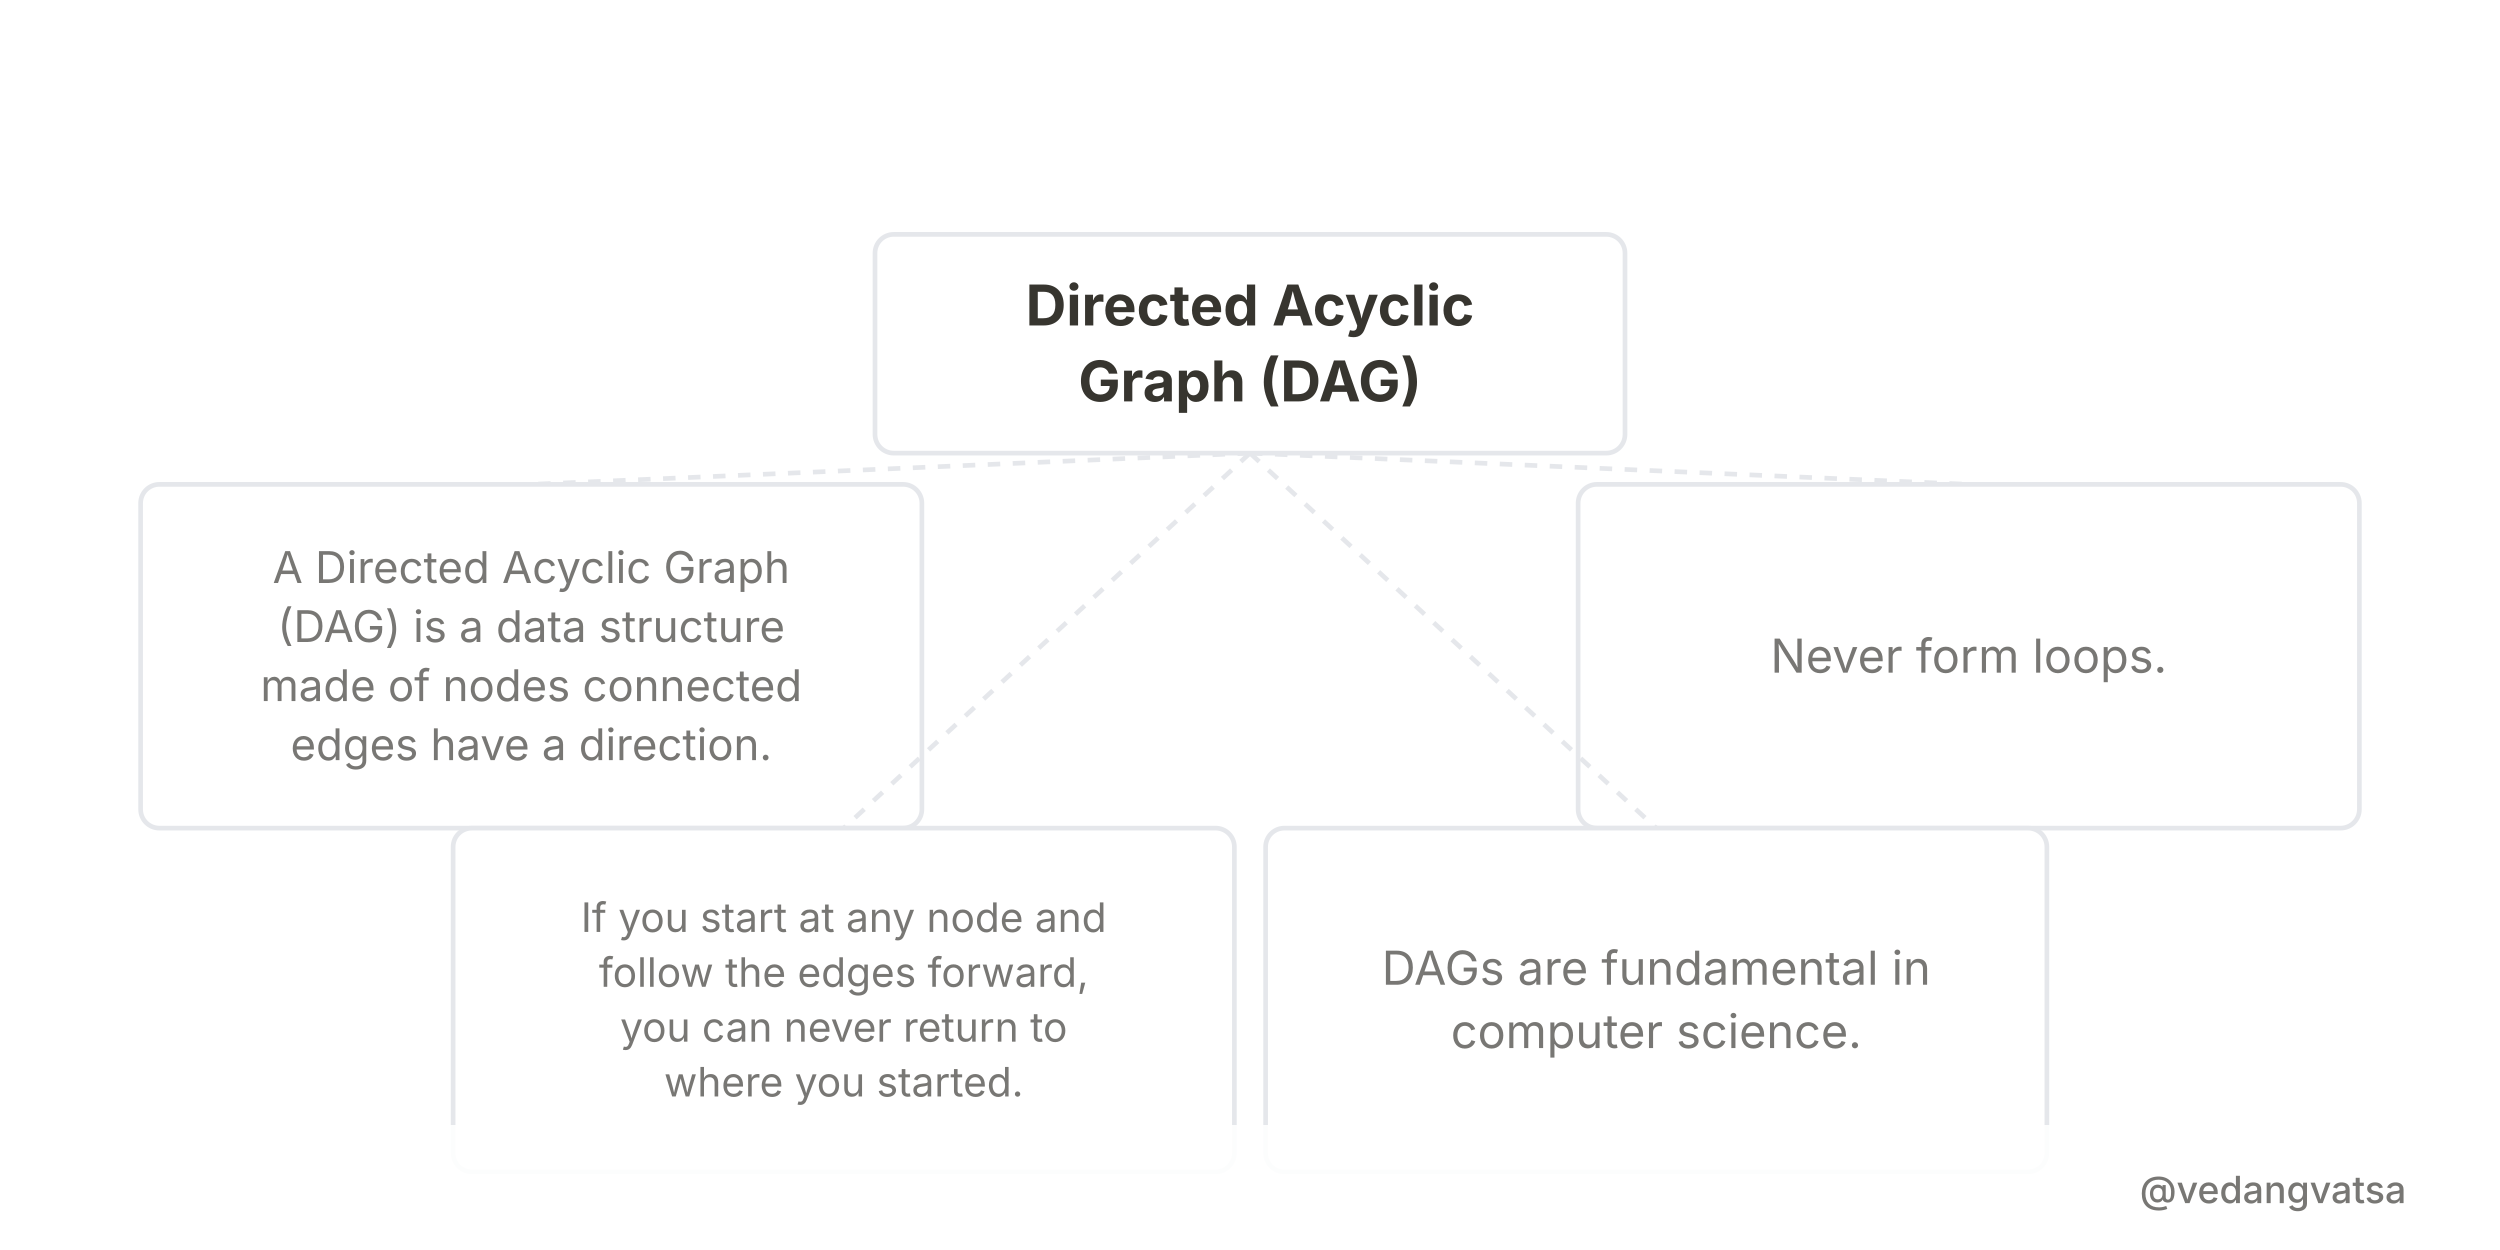
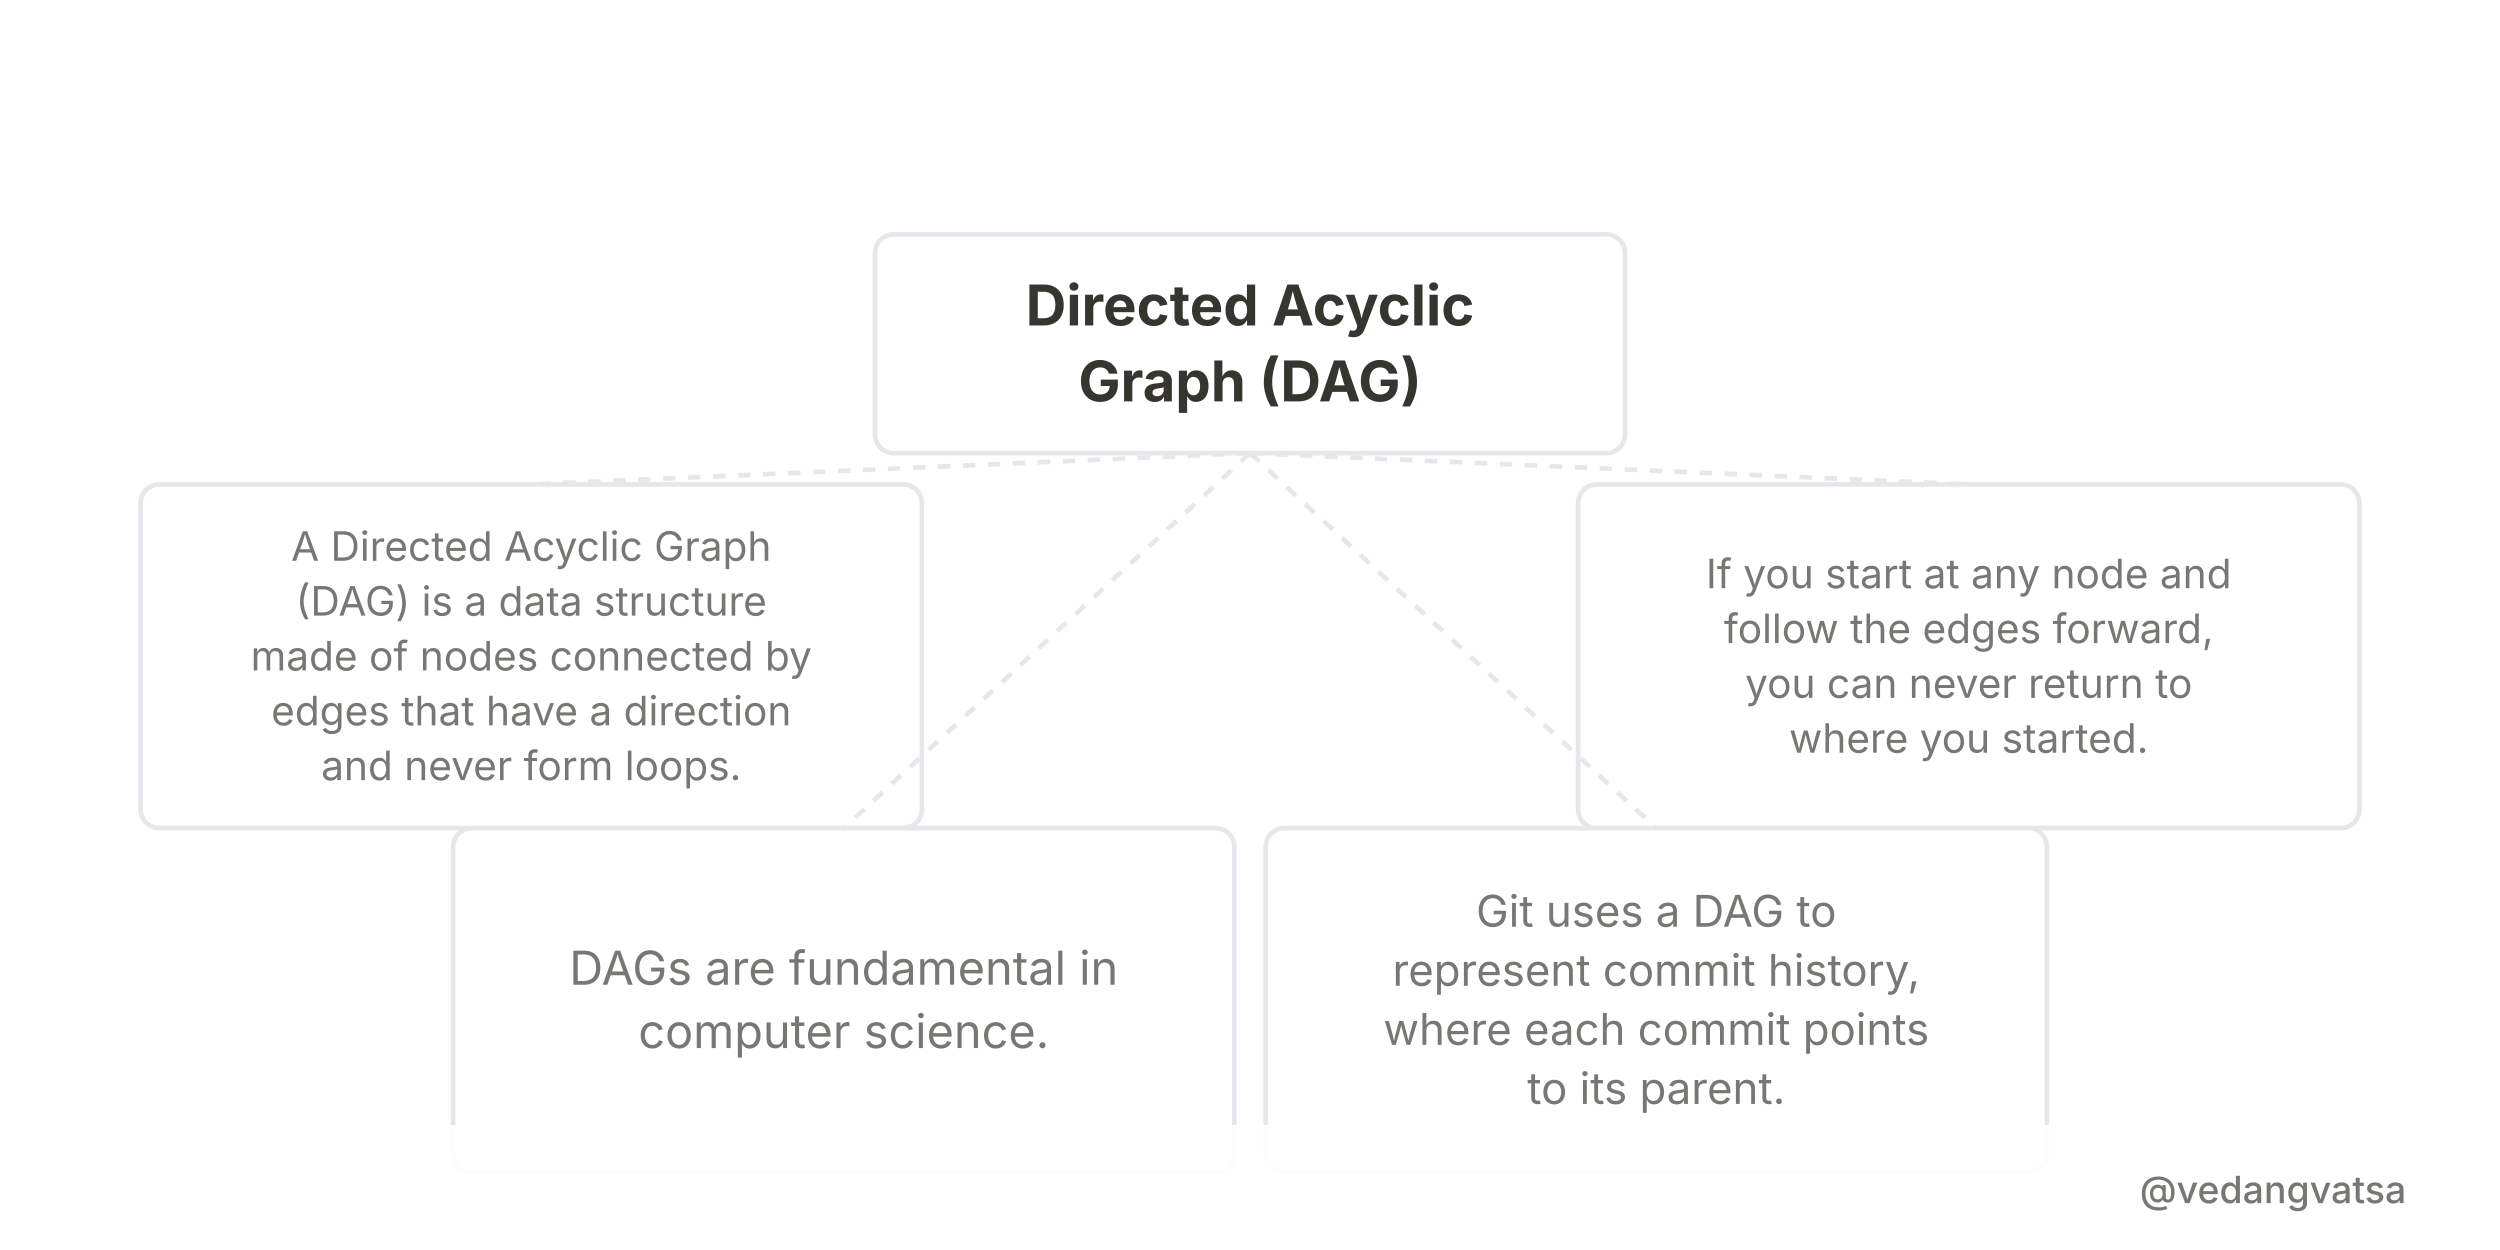
<svg xmlns="http://www.w3.org/2000/svg" viewBox="0 0 800 400" width="800" height="400" style="background-color:#ffffff">
  <defs>
    <marker id="arrow" markerWidth="6" markerHeight="6" refX="5" refY="3" orient="auto">
      <path d="M 0 0 L 6 3 L 0 6 z" fill="#2563eb" />
    </marker>
  </defs>
  <rect width="800" height="400" fill="#ffffff" />
  <g>
    <path d="M 400 145 L 170 155" fill="none" stroke="#e5e7eb" stroke-width="1.5" stroke-dasharray="4 4" />
    <rect x="45" y="155" width="250" height="110" rx="6" fill="#ffffff" stroke="#e5e7eb" stroke-width="1.5" />
-     <text x="170" y="186.55" font-family="'Inter',sans-serif" font-weight="400" font-size="14" fill="#787774" text-anchor="middle">A Directed Acyclic Graph</text>
-     <text x="170" y="205.45" font-family="'Inter',sans-serif" font-weight="400" font-size="14" fill="#787774" text-anchor="middle">(DAG) is a data structure</text>
-     <text x="170" y="224.35" font-family="'Inter',sans-serif" font-weight="400" font-size="14" fill="#787774" text-anchor="middle">made of nodes connected</text>
-     <text x="170" y="243.25" font-family="'Inter',sans-serif" font-weight="400" font-size="14" fill="#787774" text-anchor="middle">edges have a direction.</text>
+     <text x="170" y="179.45" font-family="'Inter',sans-serif" font-weight="400" font-size="13" fill="#787774" text-anchor="middle">A Directed Acyclic Graph</text>
+     <text x="170" y="197" font-family="'Inter',sans-serif" font-weight="400" font-size="13" fill="#787774" text-anchor="middle">(DAG) is a data structure</text>
+     <text x="170" y="214.55" font-family="'Inter',sans-serif" font-weight="400" font-size="13" fill="#787774" text-anchor="middle">made of nodes connected by</text>
+     <text x="170" y="232.1" font-family="'Inter',sans-serif" font-weight="400" font-size="13" fill="#787774" text-anchor="middle">edges that have a direction</text>
+     <text x="170" y="249.65" font-family="'Inter',sans-serif" font-weight="400" font-size="13" fill="#787774" text-anchor="middle">and never form loops.</text>
    <path d="M 400 145 L 630 155" fill="none" stroke="#e5e7eb" stroke-width="1.5" stroke-dasharray="4 4" />
    <rect x="505" y="155" width="250" height="110" rx="6" fill="#ffffff" stroke="#e5e7eb" stroke-width="1.5" />
-     <text x="630" y="215.25" font-family="'Inter',sans-serif" font-weight="400" font-size="15" fill="#787774" text-anchor="middle">Never form loops.</text>
+     <text x="630" y="188.225" font-family="'Inter',sans-serif" font-weight="400" font-size="13" fill="#787774" text-anchor="middle">If you start at any node and</text>
+     <text x="630" y="205.775" font-family="'Inter',sans-serif" font-weight="400" font-size="13" fill="#787774" text-anchor="middle">follow the edges forward,</text>
+     <text x="630" y="223.325" font-family="'Inter',sans-serif" font-weight="400" font-size="13" fill="#787774" text-anchor="middle">you can never return to</text>
+     <text x="630" y="240.875" font-family="'Inter',sans-serif" font-weight="400" font-size="13" fill="#787774" text-anchor="middle">where you started.</text>
    <path d="M 400 145 L 270 265" fill="none" stroke="#e5e7eb" stroke-width="1.5" stroke-dasharray="4 4" />
    <rect x="145" y="265" width="250" height="110" rx="6" fill="#ffffff" stroke="#e5e7eb" stroke-width="1.5" />
-     <text x="270" y="298.225" font-family="'Inter',sans-serif" font-weight="400" font-size="13" fill="#787774" text-anchor="middle">If you start at any node and</text>
-     <text x="270" y="315.775" font-family="'Inter',sans-serif" font-weight="400" font-size="13" fill="#787774" text-anchor="middle">follow the edges forward,</text>
-     <text x="270" y="333.325" font-family="'Inter',sans-serif" font-weight="400" font-size="13" fill="#787774" text-anchor="middle">you can never return to</text>
-     <text x="270" y="350.875" font-family="'Inter',sans-serif" font-weight="400" font-size="13" fill="#787774" text-anchor="middle">where you started.</text>
+     <text x="270" y="315.125" font-family="'Inter',sans-serif" font-weight="400" font-size="15" fill="#787774" text-anchor="middle">DAGs are fundamental in</text>
+     <text x="270" y="335.375" font-family="'Inter',sans-serif" font-weight="400" font-size="15" fill="#787774" text-anchor="middle">computer science.</text>
    <path d="M 400 145 L 530 265" fill="none" stroke="#e5e7eb" stroke-width="1.5" stroke-dasharray="4 4" />
    <rect x="405" y="265" width="250" height="110" rx="6" fill="#ffffff" stroke="#e5e7eb" stroke-width="1.5" />
-     <text x="530" y="315.125" font-family="'Inter',sans-serif" font-weight="400" font-size="15" fill="#787774" text-anchor="middle">DAGs are fundamental in</text>
-     <text x="530" y="335.375" font-family="'Inter',sans-serif" font-weight="400" font-size="15" fill="#787774" text-anchor="middle">computer science.</text>
+     <text x="530" y="296.55" font-family="'Inter',sans-serif" font-weight="400" font-size="14" fill="#787774" text-anchor="middle">Git uses a DAG to</text>
+     <text x="530" y="315.45" font-family="'Inter',sans-serif" font-weight="400" font-size="14" fill="#787774" text-anchor="middle">represent commit history,</text>
+     <text x="530" y="334.35" font-family="'Inter',sans-serif" font-weight="400" font-size="14" fill="#787774" text-anchor="middle">where each commit points</text>
+     <text x="530" y="353.25" font-family="'Inter',sans-serif" font-weight="400" font-size="14" fill="#787774" text-anchor="middle">to its parent.</text>
    <rect x="280" y="75" width="240" height="70" rx="6" fill="#ffffff" stroke="#e5e7eb" stroke-width="1.5" />
    <text x="400" y="104.15" font-family="'Inter',sans-serif" font-weight="700" font-size="18" fill="#37352f" text-anchor="middle">Directed Acyclic</text>
    <text x="400" y="128.45" font-family="'Inter',sans-serif" font-weight="700" font-size="18" fill="#37352f" text-anchor="middle">Graph (DAG)</text>
  </g>
  <rect x="0" y="360" width="800" height="40" fill="#ffffff" opacity="0.9" />
  <text x="770" y="385" font-family="'Inter',sans-serif" font-weight="500" font-size="12" fill="#787774" text-anchor="end">@vedangvatsa</text>
</svg>
